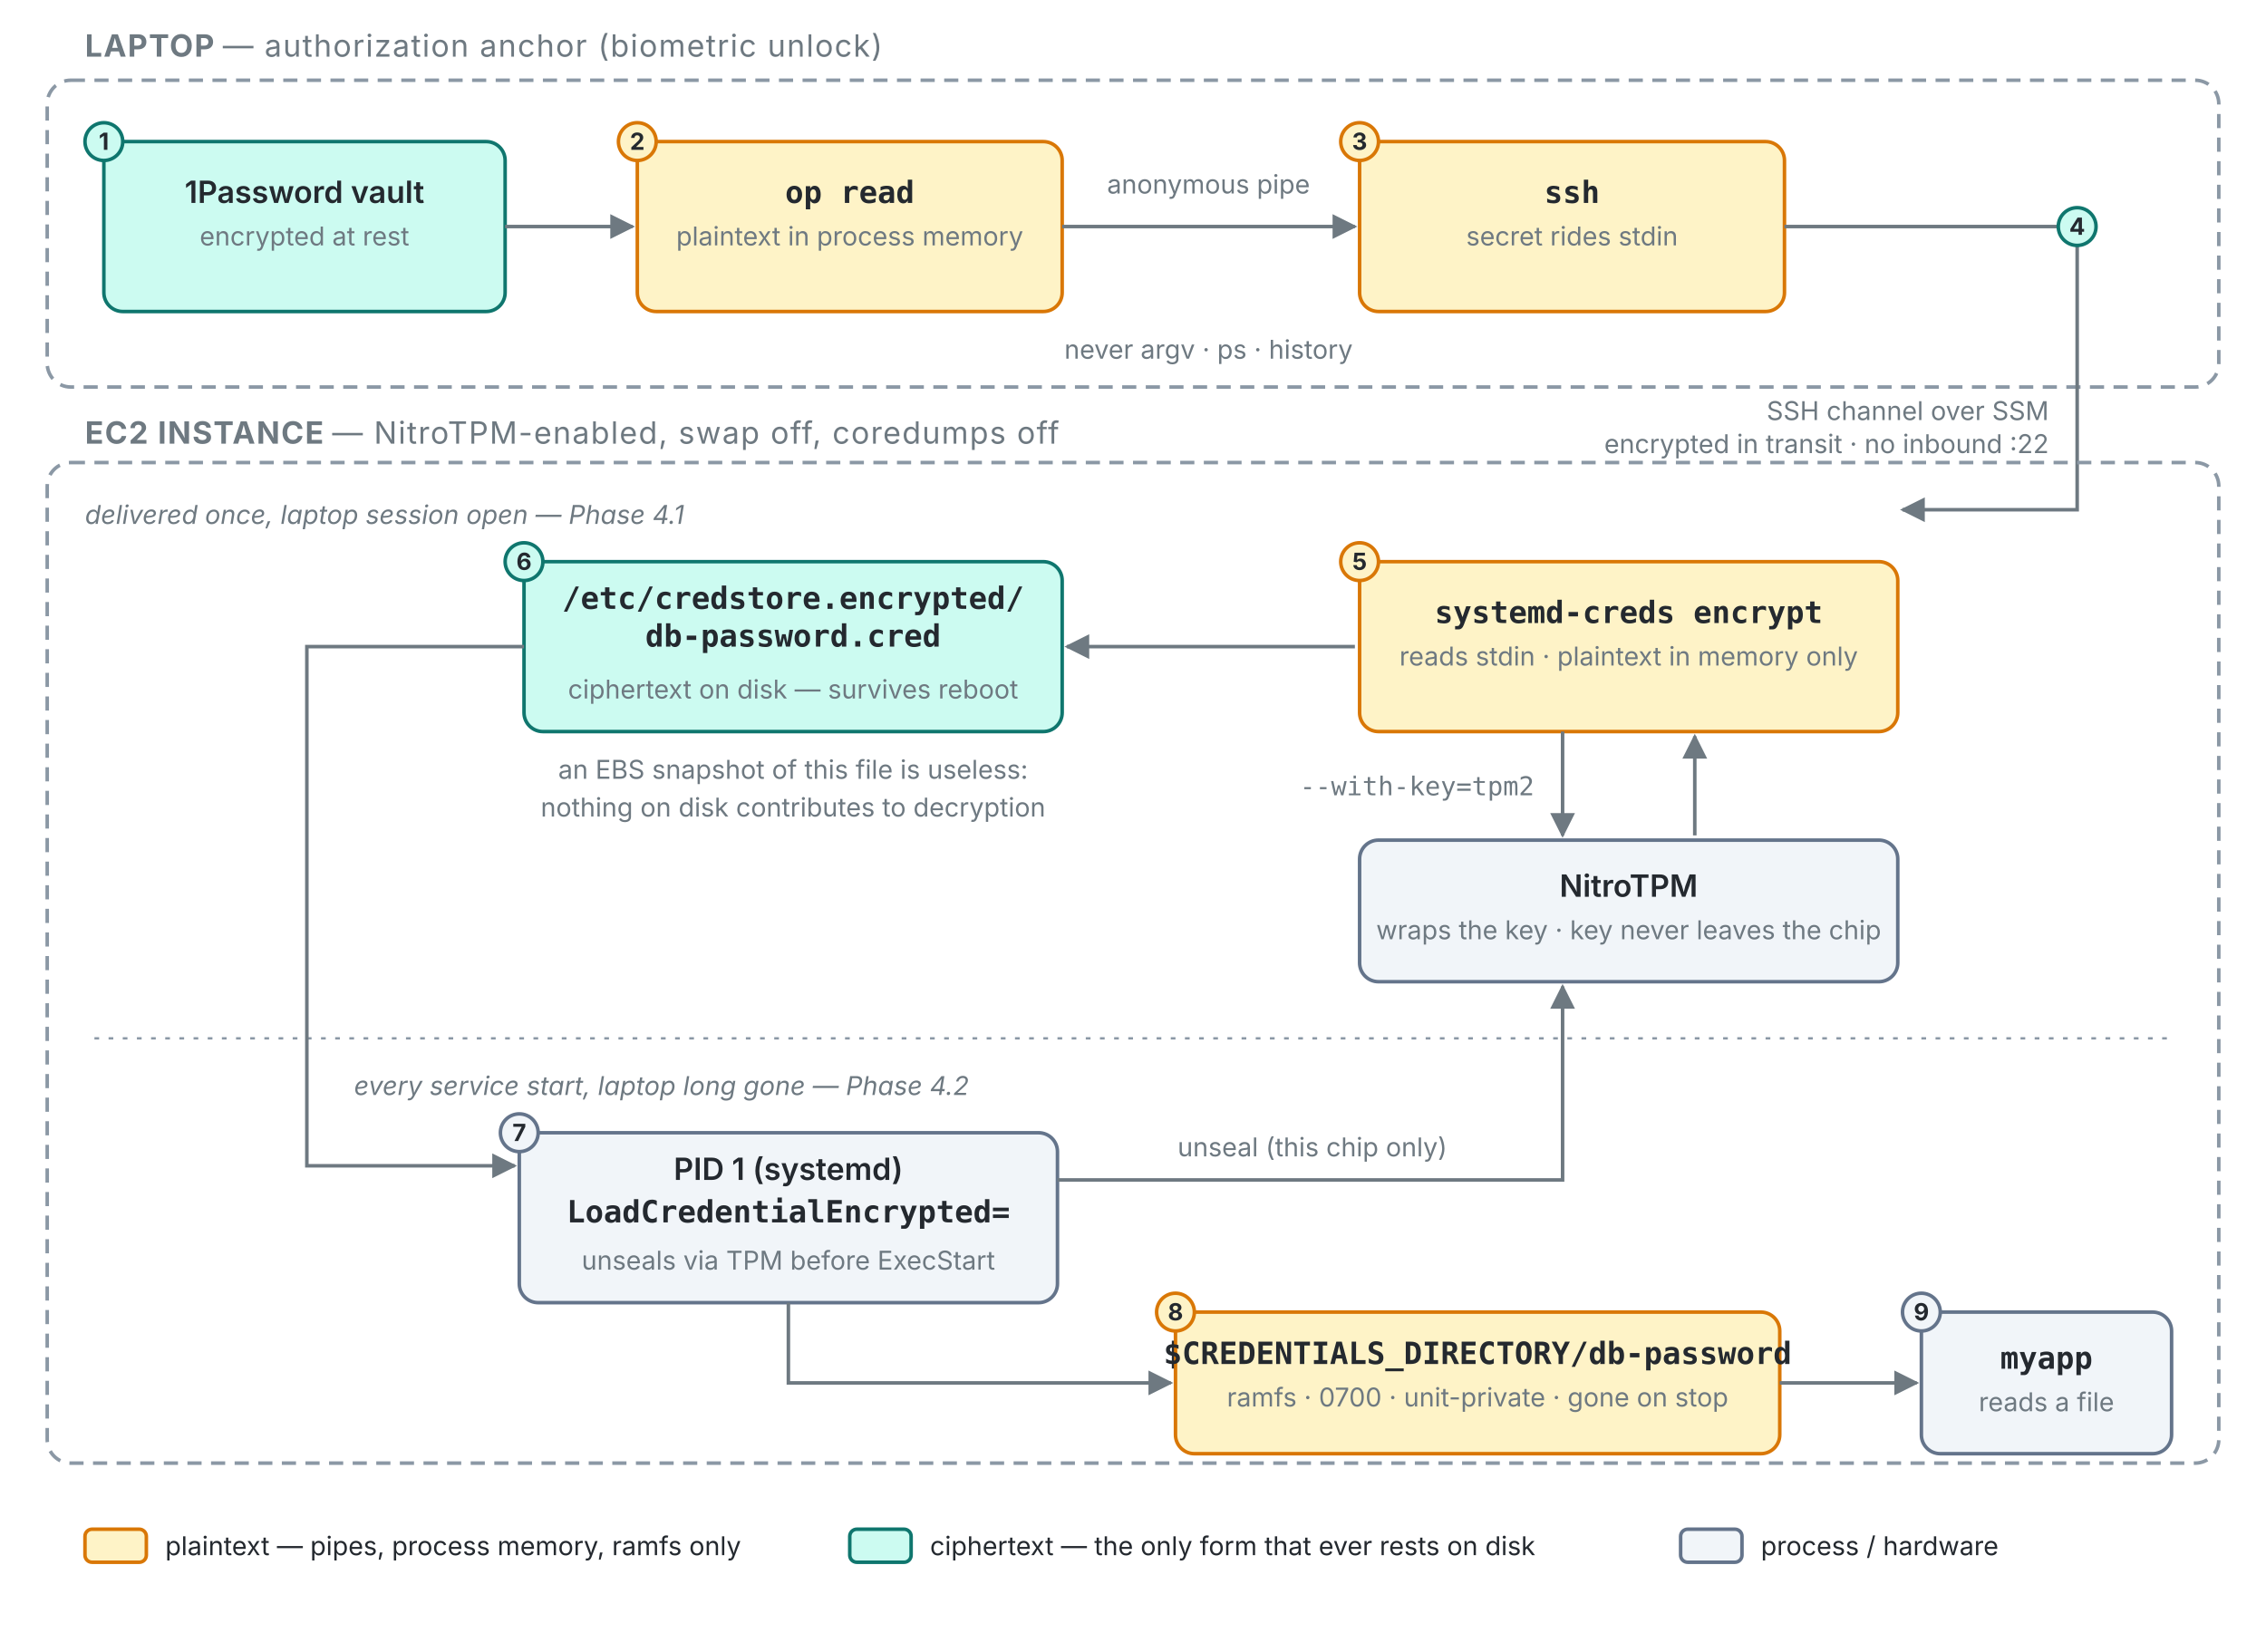
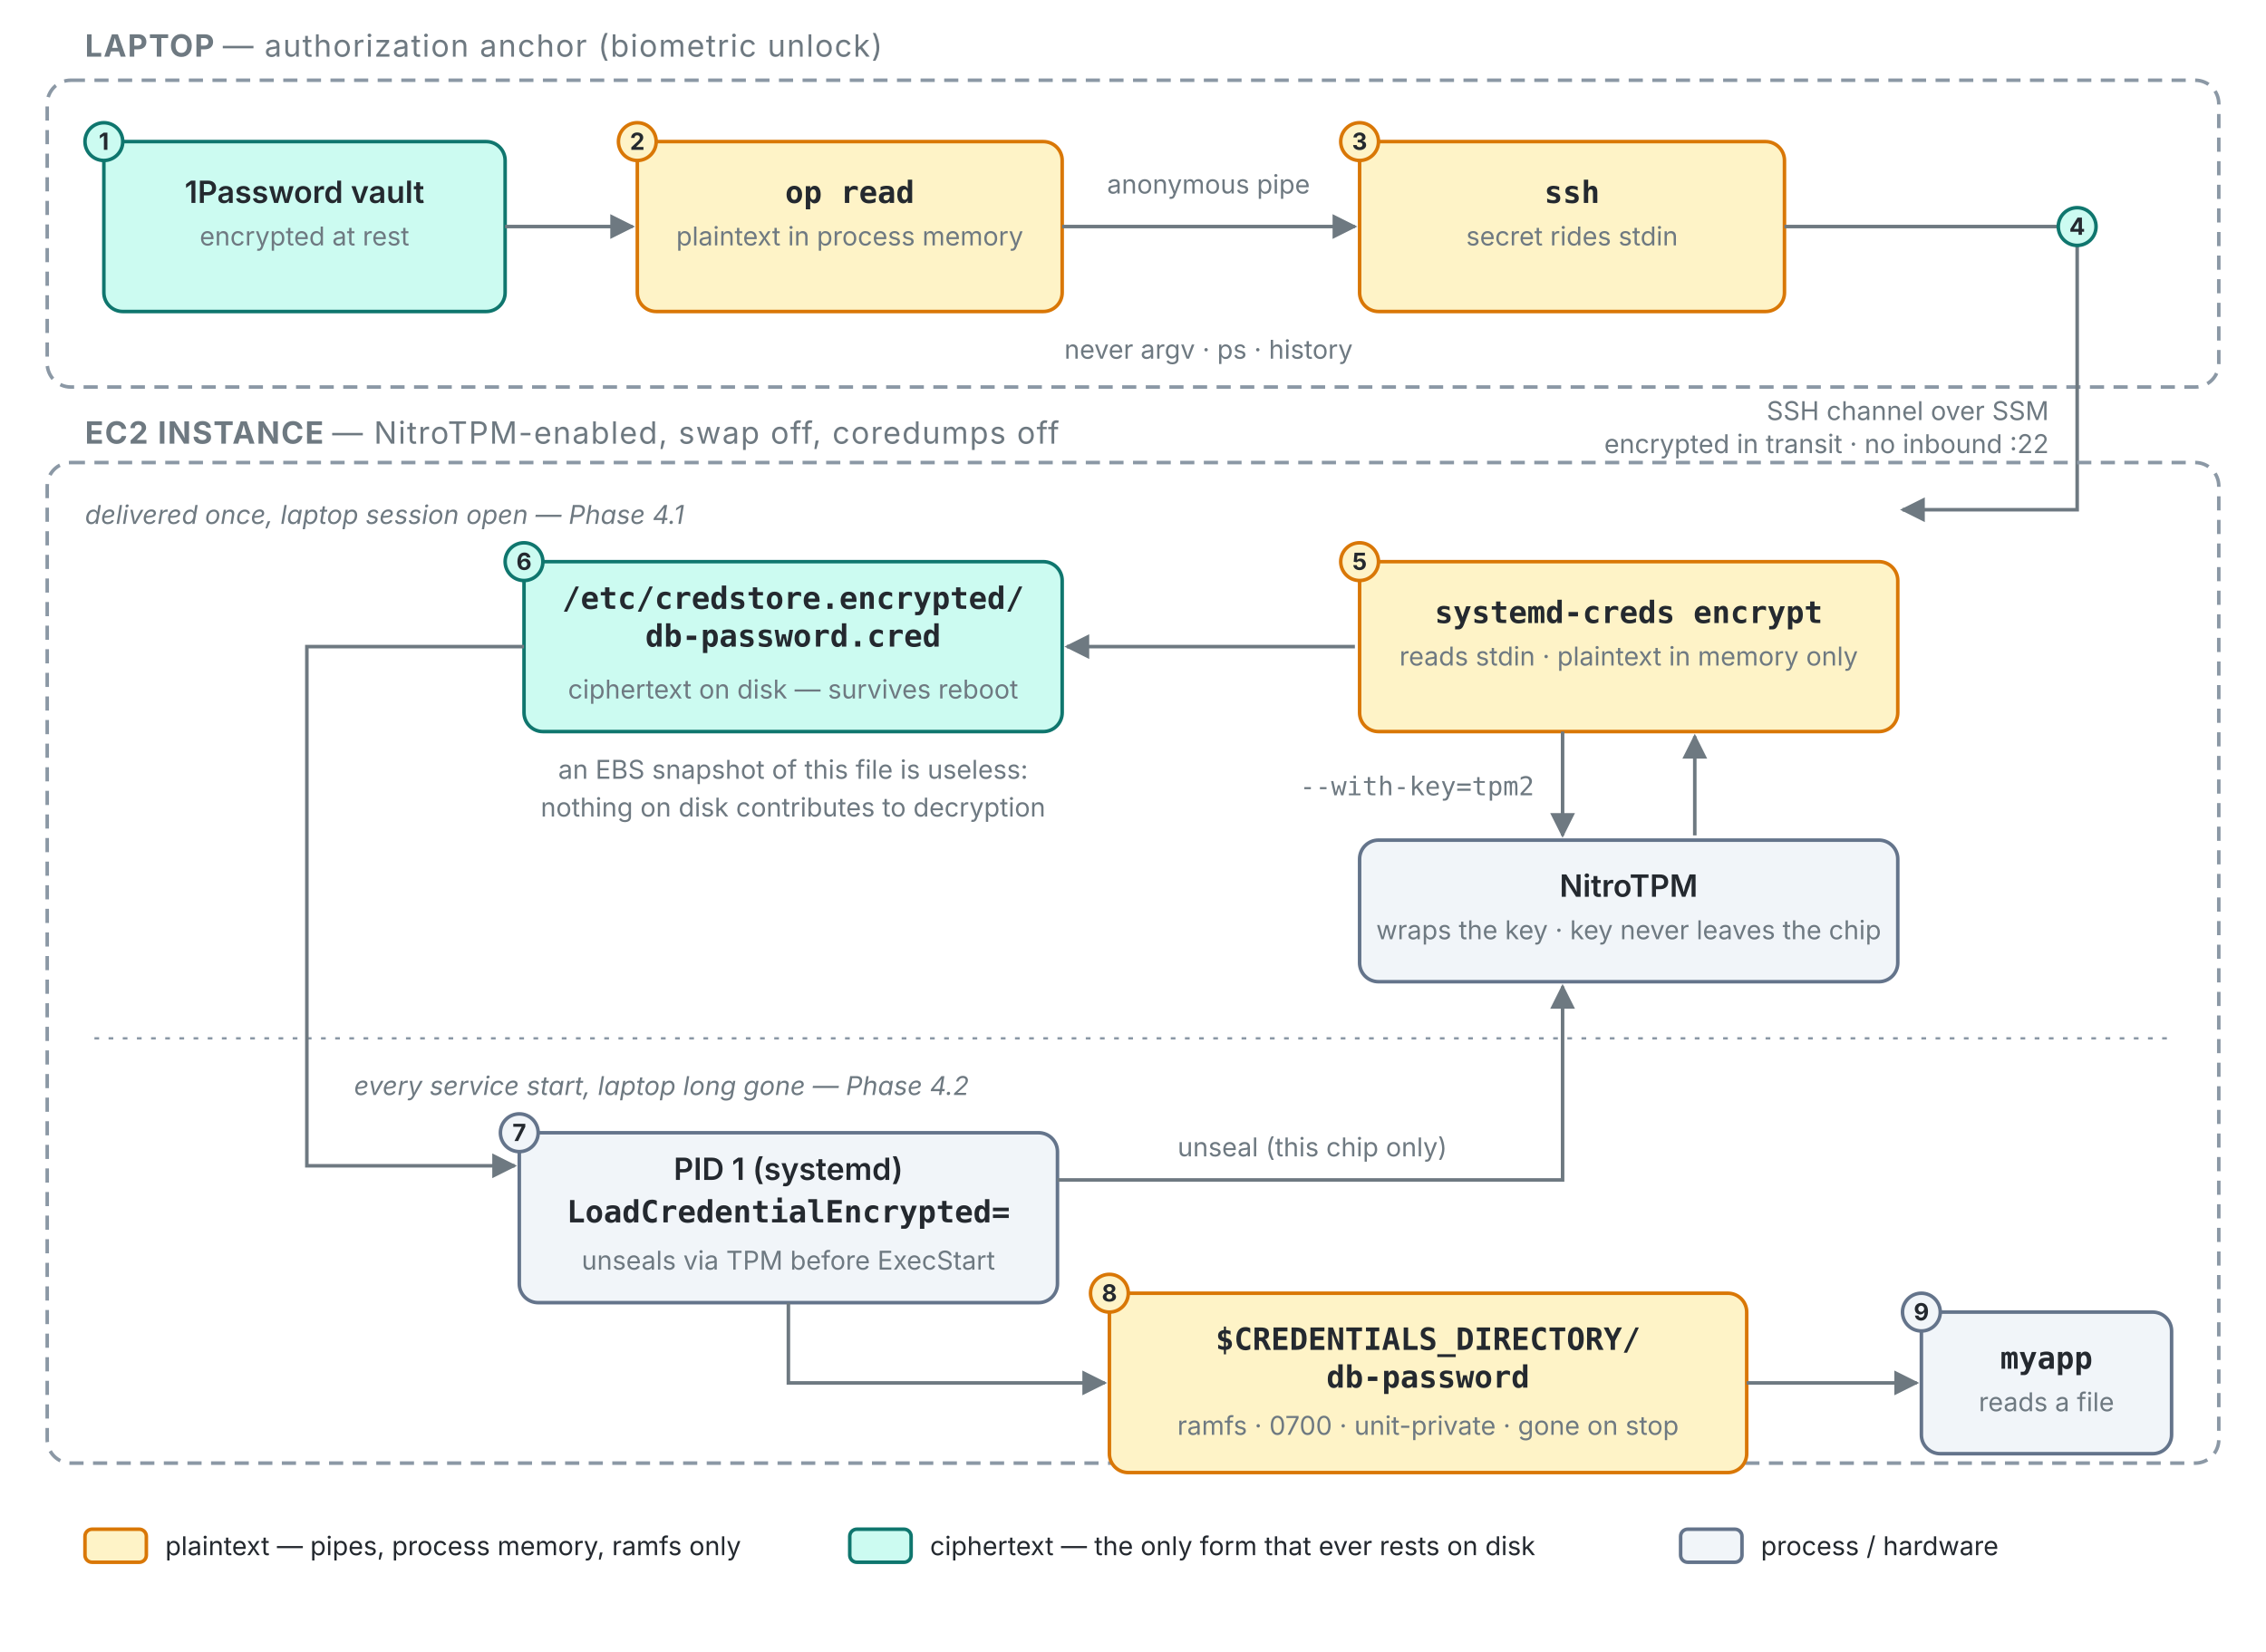
<svg xmlns="http://www.w3.org/2000/svg" viewBox="0 0 960 700" font-family="ui-sans-serif, system-ui, -apple-system, 'Segoe UI', sans-serif" role="img" aria-labelledby="title desc">
  <style>
    /* Literal colors only — no var()/@media: renderers like resvg (Zed preview)
       support neither and would paint every var() fill black. Palette is chosen
       to stay legible on both light and dark page backgrounds. */
    text { fill: #24292f; }
    .muted { fill: #6e7981; }
    .mono { font-family: ui-monospace, SFMono-Regular, Menlo, Consolas, monospace; }
    .zone { fill: none; stroke: #8b98a5; stroke-width: 1.5; stroke-dasharray: 6 4; rx: 10; }
    .zonelabel { font-size: 13px; font-weight: 700; letter-spacing: .04em; fill: #6e7981; }
    .plain { fill: #fef3c7; stroke: #d97706; stroke-width: 1.5; }
    .enc { fill: #ccfbf1; stroke: #0f766e; stroke-width: 1.5; }
    .proc { fill: #f1f5f9; stroke: #64748b; stroke-width: 1.5; }
    .name { font-size: 13px; font-weight: 600; }
    .det { font-size: 11px; }
    .flow { stroke: #6e7981; stroke-width: 1.5; fill: none; marker-end: url(#head); }
    .flowlabel { font-size: 11px; }
    .step { font-size: 10px; font-weight: 700; }
  </style>
  <defs>
    <marker id="head" viewBox="0 0 10 10" refX="9" refY="5" markerWidth="7" markerHeight="7" orient="auto-start-reverse">
      <path d="M0 0 L10 5 L0 10 z" fill="#6e7981" />
    </marker>
  </defs>
  <rect class="zone" x="20" y="34" width="920" height="130" rx="10" />
  <text class="zonelabel" x="36" y="24">LAPTOP <tspan class="muted" font-weight="400">— authorization anchor (biometric unlock)</tspan>
  </text>
  <rect class="enc" x="44" y="60" width="170" height="72" rx="8" />
  <text class="name" x="129" y="86" text-anchor="middle">1Password vault</text>
  <text class="det muted" x="129" y="104" text-anchor="middle">encrypted at rest</text>
  <circle cx="44" cy="60" r="8" fill="#ccfbf1" stroke="#0f766e" stroke-width="1.5" />
  <text class="step" x="44" y="63.5" text-anchor="middle">1</text>
  <line class="flow" x1="214" y1="96" x2="268" y2="96" />
  <rect class="plain" x="270" y="60" width="180" height="72" rx="8" />
  <text class="name mono" x="360" y="86" text-anchor="middle">op read</text>
  <text class="det muted" x="360" y="104" text-anchor="middle">plaintext in process memory</text>
  <circle cx="270" cy="60" r="8" fill="#fef3c7" stroke="#d97706" stroke-width="1.5" />
  <text class="step" x="270" y="63.5" text-anchor="middle">2</text>
  <line class="flow" x1="450" y1="96" x2="574" y2="96" />
  <text class="flowlabel muted" x="512" y="82" text-anchor="middle">anonymous pipe</text>
  <text class="flowlabel muted" x="512" y="152" text-anchor="middle">never argv · ps · history</text>
  <rect class="plain" x="576" y="60" width="180" height="72" rx="8" />
  <text class="name mono" x="666" y="86" text-anchor="middle">ssh</text>
  <text class="det muted" x="666" y="104" text-anchor="middle">secret rides stdin</text>
  <circle cx="576" cy="60" r="8" fill="#fef3c7" stroke="#d97706" stroke-width="1.5" />
  <text class="step" x="576" y="63.5" text-anchor="middle">3</text>
  <path class="flow" d="M 756 96 H 880 V 216 H 806" />
  <text class="flowlabel muted" x="868" y="178" text-anchor="end">SSH channel over SSM</text>
  <text class="flowlabel muted" x="868" y="192" text-anchor="end">encrypted in transit · no inbound :22</text>
  <circle cx="880" cy="96" r="8" fill="#ccfbf1" stroke="#0f766e" stroke-width="1.5" />
  <text class="step" x="880" y="99.5" text-anchor="middle">4</text>
  <rect class="zone" x="20" y="196" width="920" height="424" rx="10" />
  <text class="zonelabel" x="36" y="188">EC2 INSTANCE <tspan class="muted" font-weight="400">— NitroTPM-enabled, swap off, coredumps off</tspan>
  </text>
  <text class="det muted" x="36" y="222" font-style="italic">delivered once, laptop session open — Phase 4.1</text>
  <rect class="plain" x="576" y="238" width="228" height="72" rx="8" />
  <text class="name mono" x="690" y="264" text-anchor="middle">systemd-creds encrypt</text>
  <text class="det muted" x="690" y="282" text-anchor="middle">reads stdin · plaintext in memory only</text>
  <circle cx="576" cy="238" r="8" fill="#fef3c7" stroke="#d97706" stroke-width="1.5" />
  <text class="step" x="576" y="241.5" text-anchor="middle">5</text>
  <rect class="proc" x="576" y="356" width="228" height="60" rx="8" />
  <text class="name" x="690" y="380" text-anchor="middle">NitroTPM</text>
  <text class="det muted" x="690" y="398" text-anchor="middle">wraps the key · key never leaves the chip</text>
  <line class="flow" x1="662" y1="310" x2="662" y2="354" />
  <line class="flow" x1="718" y1="354" x2="718" y2="312" />
  <text class="flowlabel muted mono" x="650" y="337" text-anchor="end">--with-key=tpm2</text>
  <line class="flow" x1="574" y1="274" x2="452" y2="274" />
  <rect class="enc" x="222" y="238" width="228" height="72" rx="8" />
  <text class="name mono" x="336" y="258" text-anchor="middle" font-size="12">/etc/credstore.encrypted/</text>
  <text class="name mono" x="336" y="274" text-anchor="middle" font-size="12">db-password.cred</text>
  <text class="det muted" x="336" y="296" text-anchor="middle">ciphertext on disk — survives reboot</text>
  <circle cx="222" cy="238" r="8" fill="#ccfbf1" stroke="#0f766e" stroke-width="1.5" />
  <text class="step" x="222" y="241.5" text-anchor="middle">6</text>
  <text class="det muted" x="336" y="330" text-anchor="middle">an EBS snapshot of this file is useless:</text>
  <text class="det muted" x="336" y="346" text-anchor="middle">nothing on disk contributes to decryption</text>
  <line x1="40" y1="440" x2="920" y2="440" stroke="#8b98a5" stroke-width="1" stroke-dasharray="2 4" />
  <text class="det muted" x="150" y="464" font-style="italic">every service start, laptop long gone — Phase 4.2</text>
  <path class="flow" d="M 222 274 H 130 V 494 H 218" />
  <rect class="proc" x="220" y="480" width="228" height="72" rx="8" />
  <text class="name" x="334" y="500" text-anchor="middle">PID 1 (systemd)</text>
  <text class="name mono" x="334" y="518" text-anchor="middle" font-size="11.5">LoadCredentialEncrypted=</text>
  <text class="det muted" x="334" y="538" text-anchor="middle">unseals via TPM before ExecStart</text>
  <circle cx="220" cy="480" r="8" fill="#f1f5f9" stroke="#64748b" stroke-width="1.5" />
  <text class="step" x="220" y="483.5" text-anchor="middle">7</text>
  <path class="flow" d="M 448 500 H 662 V 418" />
  <text class="flowlabel muted" x="556" y="490" text-anchor="middle">unseal (this chip only)</text>
-   <path class="flow" d="M 334 552 V 586 H 496" />
-   <rect class="plain" x="498" y="556" width="256" height="60" rx="8" />
-   <text class="name mono" x="626" y="578" text-anchor="middle" font-size="12">$CREDENTIALS_DIRECTORY/db-password</text>
-   <text class="det muted" x="626" y="596" text-anchor="middle">ramfs · 0700 · unit-private · gone on stop</text>
-   <circle cx="498" cy="556" r="8" fill="#fef3c7" stroke="#d97706" stroke-width="1.5" />
-   <text class="step" x="498" y="559.5" text-anchor="middle">8</text>
-   <line class="flow" x1="754" y1="586" x2="812" y2="586" />
+   <path class="flow" d="M 334 552 V 586 H 468" />
+   <rect class="plain" x="470" y="548" width="270" height="76" rx="8" />
+   <text class="name mono" x="605" y="572" text-anchor="middle" font-size="12">$CREDENTIALS_DIRECTORY/</text>
+   <text class="name mono" x="605" y="588" text-anchor="middle" font-size="12">db-password</text>
+   <text class="det muted" x="605" y="608" text-anchor="middle">ramfs · 0700 · unit-private · gone on stop</text>
+   <circle cx="470" cy="548" r="8" fill="#fef3c7" stroke="#d97706" stroke-width="1.5" />
+   <text class="step" x="470" y="551.5" text-anchor="middle">8</text>
+   <line class="flow" x1="740" y1="586" x2="812" y2="586" />
  <rect class="proc" x="814" y="556" width="106" height="60" rx="8" />
  <text class="name mono" x="867" y="580" text-anchor="middle">myapp</text>
  <text class="det muted" x="867" y="598" text-anchor="middle">reads a file</text>
  <circle cx="814" cy="556" r="8" fill="#f1f5f9" stroke="#64748b" stroke-width="1.5" />
  <text class="step" x="814" y="559.5" text-anchor="middle">9</text>
  <rect class="plain" x="36" y="648" width="26" height="14" rx="3" />
  <text class="det" x="70" y="659">plaintext — pipes, process memory, ramfs only</text>
  <rect class="enc" x="360" y="648" width="26" height="14" rx="3" />
  <text class="det" x="394" y="659">ciphertext — the only form that ever rests on disk</text>
  <rect class="proc" x="712" y="648" width="26" height="14" rx="3" />
  <text class="det" x="746" y="659">process / hardware</text>
</svg>
